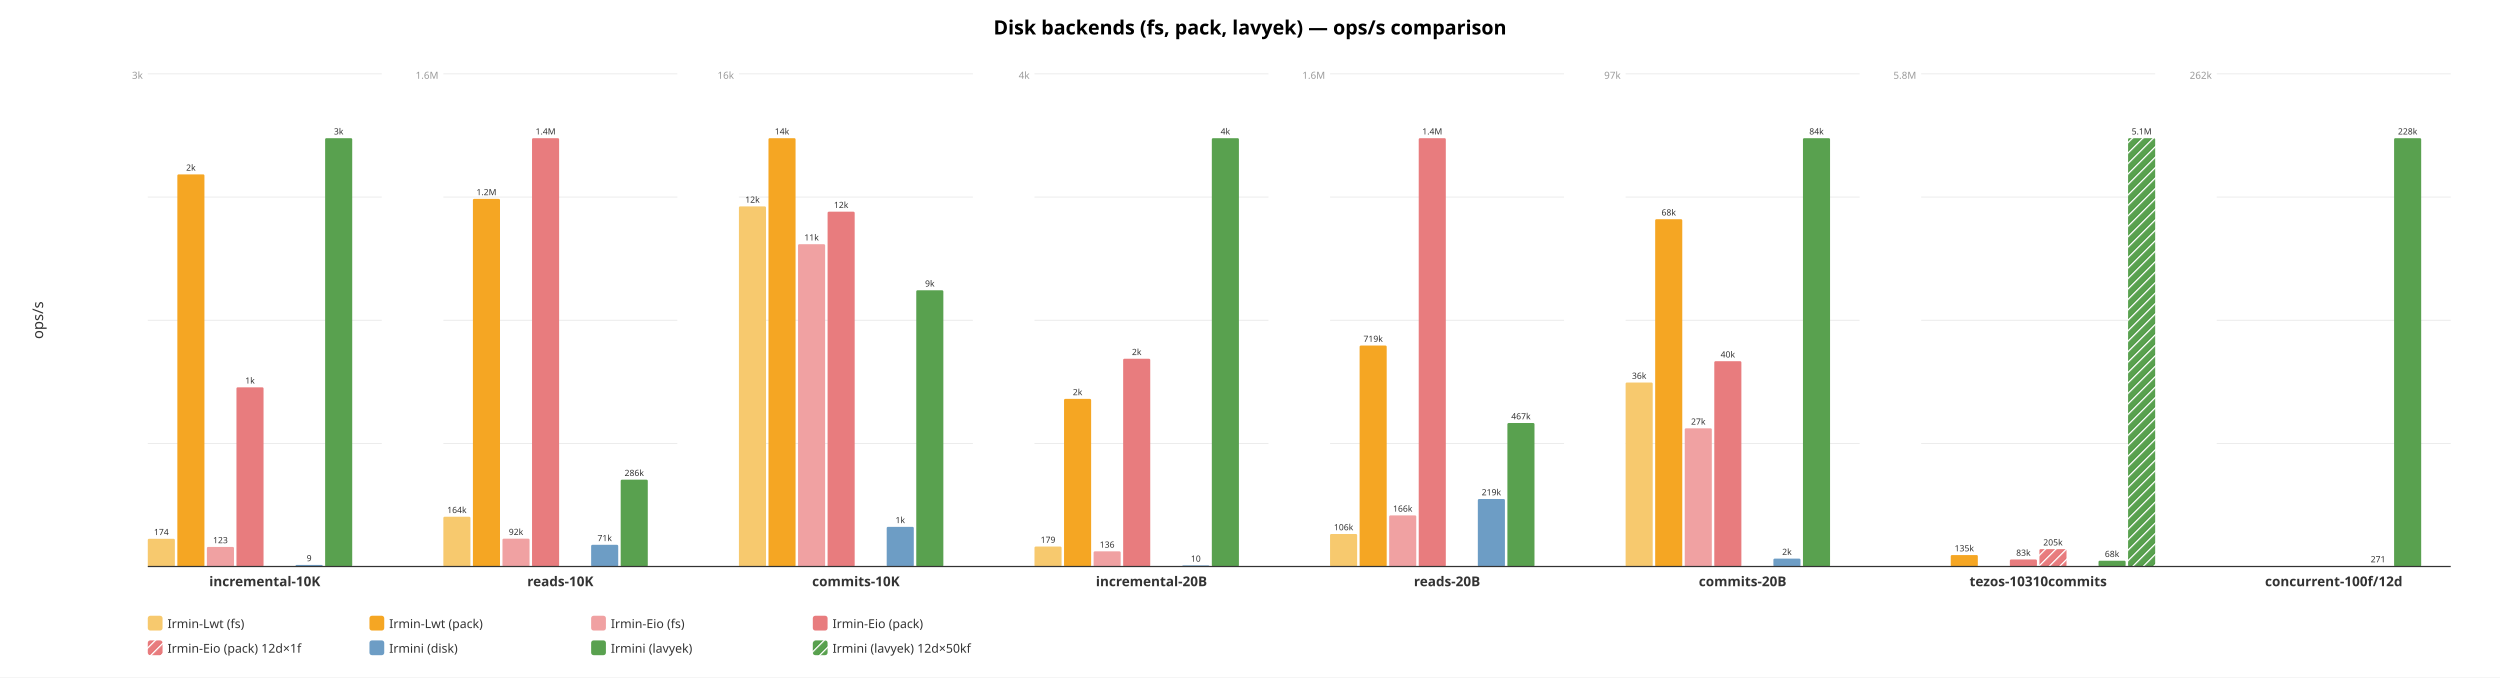
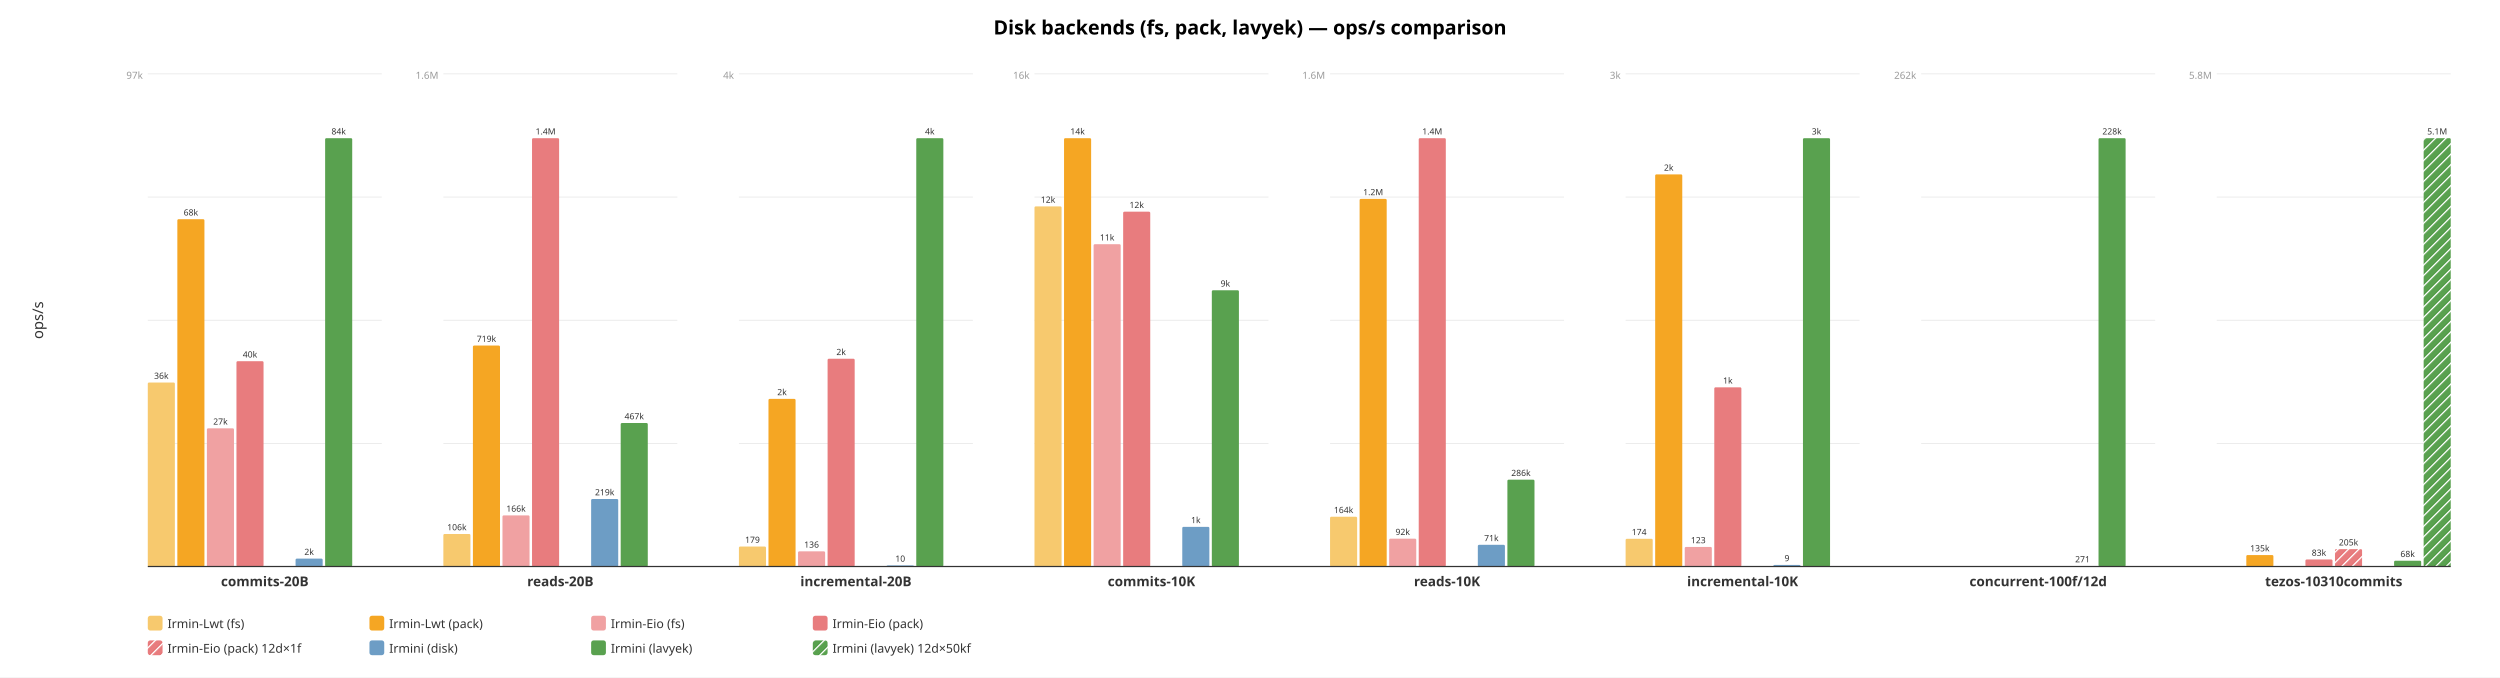
<svg xmlns="http://www.w3.org/2000/svg" width="2030" height="550" font-family="system-ui, sans-serif" font-size="11">
  <rect width="2030" height="550" fill="white" />
  <defs>
-     <pattern id="hatch-1201" width="6" height="6" patternUnits="userSpaceOnUse" patternTransform="rotate(45)">
+     <pattern id="hatch-9865" width="6" height="6" patternUnits="userSpaceOnUse" patternTransform="rotate(45)">
      <rect width="6" height="6" fill="#e87c7e" />
      <line x1="0" y1="0" x2="0" y2="6" stroke="white" stroke-width="2" />
    </pattern>
-     <pattern id="hatch-1875" width="6" height="6" patternUnits="userSpaceOnUse" patternTransform="rotate(45)">
+     <pattern id="hatch-2123" width="6" height="6" patternUnits="userSpaceOnUse" patternTransform="rotate(45)">
      <rect width="6" height="6" fill="#59a14f" />
      <line x1="0" y1="0" x2="0" y2="6" stroke="white" stroke-width="2" />
    </pattern>
  </defs>
  <text x="1015.0" y="28" text-anchor="middle" font-size="16" font-weight="bold">Disk backends (fs, pack, lavyek) — ops/s comparison</text>
  <g transform="translate(120,60)">
    <text x="-85" y="200.0" text-anchor="middle" font-size="12" fill="#333" transform="rotate(-90,-85,200.0)">ops/s</text>
    <line x1="0" y1="300.0" x2="190" y2="300.0" stroke="#e0e0e0" stroke-width="0.5" />
    <line x1="0" y1="200.0" x2="190" y2="200.0" stroke="#e0e0e0" stroke-width="0.5" />
    <line x1="0" y1="100.0" x2="190" y2="100.0" stroke="#e0e0e0" stroke-width="0.5" />
    <line x1="0" y1="0.0" x2="190" y2="0.0" stroke="#e0e0e0" stroke-width="0.5" />
-     <text x="-4.0" y="4.0" text-anchor="end" font-size="8" fill="#999">3k</text>
-     <rect x="0.0" y="377.5" width="22" height="22.5" fill="#f7c96e" rx="1" />
-     <text x="11.0" y="374.5" text-anchor="middle" font-size="7" fill="#333">174</text>
-     <rect x="24.0" y="81.6" width="22" height="318.4" fill="#f5a623" rx="1" />
-     <text x="35.0" y="78.6" text-anchor="middle" font-size="7" fill="#333">2k</text>
-     <rect x="48.0" y="384.1" width="22" height="15.9" fill="#f0a1a2" rx="1" />
-     <text x="59.0" y="381.1" text-anchor="middle" font-size="7" fill="#333">123</text>
-     <rect x="72.0" y="254.5" width="22" height="145.5" fill="#e87c7e" rx="1" />
-     <text x="83.0" y="251.5" text-anchor="middle" font-size="7" fill="#333">1k</text>
-     <rect x="120.0" y="398.7" width="22" height="1.3" fill="#6d9dc5" rx="1" />
-     <text x="131.0" y="395.7" text-anchor="middle" font-size="7" fill="#333">9</text>
+     <text x="-4.0" y="4.0" text-anchor="end" font-size="8" fill="#999">97k</text>
+     <rect x="0.0" y="250.6" width="22" height="149.4" fill="#f7c96e" rx="1" />
+     <text x="11.0" y="247.6" text-anchor="middle" font-size="7" fill="#333">36k</text>
+     <rect x="24.0" y="118.0" width="22" height="282.0" fill="#f5a623" rx="1" />
+     <text x="35.0" y="115.0" text-anchor="middle" font-size="7" fill="#333">68k</text>
+     <rect x="48.0" y="287.8" width="22" height="112.2" fill="#f0a1a2" rx="1" />
+     <text x="59.0" y="284.8" text-anchor="middle" font-size="7" fill="#333">27k</text>
+     <rect x="72.0" y="233.3" width="22" height="166.7" fill="#e87c7e" rx="1" />
+     <text x="83.0" y="230.3" text-anchor="middle" font-size="7" fill="#333">40k</text>
+     <rect x="120.0" y="393.6" width="22" height="6.4" fill="#6d9dc5" rx="1" />
+     <text x="131.0" y="390.6" text-anchor="middle" font-size="7" fill="#333">2k</text>
    <rect x="144.0" y="52.2" width="22" height="347.8" fill="#59a14f" rx="1" />
-     <text x="155.0" y="49.2" text-anchor="middle" font-size="7" fill="#333">3k</text>
-     <text x="95.0" y="416" text-anchor="middle" font-size="11" font-weight="bold" fill="#333">incremental-10K</text>
+     <text x="155.0" y="49.2" text-anchor="middle" font-size="7" fill="#333">84k</text>
+     <text x="95.0" y="416" text-anchor="middle" font-size="11" font-weight="bold" fill="#333">commits-20B</text>
    <line x1="240" y1="300.0" x2="430" y2="300.0" stroke="#e0e0e0" stroke-width="0.5" />
    <line x1="240" y1="200.0" x2="430" y2="200.0" stroke="#e0e0e0" stroke-width="0.5" />
    <line x1="240" y1="100.0" x2="430" y2="100.0" stroke="#e0e0e0" stroke-width="0.5" />
    <line x1="240" y1="0.0" x2="430" y2="0.0" stroke="#e0e0e0" stroke-width="0.5" />
    <text x="236.0" y="4.0" text-anchor="end" font-size="8" fill="#999">1.6M</text>
-     <rect x="240.0" y="359.6" width="22" height="40.4" fill="#f7c96e" rx="1" />
-     <text x="251.0" y="356.6" text-anchor="middle" font-size="7" fill="#333">164k</text>
-     <rect x="264.0" y="101.5" width="22" height="298.5" fill="#f5a623" rx="1" />
-     <text x="275.0" y="98.5" text-anchor="middle" font-size="7" fill="#333">1.2M</text>
-     <rect x="288.0" y="377.4" width="22" height="22.6" fill="#f0a1a2" rx="1" />
-     <text x="299.0" y="374.4" text-anchor="middle" font-size="7" fill="#333">92k</text>
+     <rect x="240.0" y="373.6" width="22" height="26.4" fill="#f7c96e" rx="1" />
+     <text x="251.0" y="370.6" text-anchor="middle" font-size="7" fill="#333">106k</text>
+     <rect x="264.0" y="220.6" width="22" height="179.4" fill="#f5a623" rx="1" />
+     <text x="275.0" y="217.6" text-anchor="middle" font-size="7" fill="#333">719k</text>
+     <rect x="288.0" y="358.5" width="22" height="41.5" fill="#f0a1a2" rx="1" />
+     <text x="299.0" y="355.5" text-anchor="middle" font-size="7" fill="#333">166k</text>
    <rect x="312.0" y="52.2" width="22" height="347.8" fill="#e87c7e" rx="1" />
    <text x="323.0" y="49.2" text-anchor="middle" font-size="7" fill="#333">1.4M</text>
-     <rect x="360.0" y="382.4" width="22" height="17.6" fill="#6d9dc5" rx="1" />
-     <text x="371.0" y="379.4" text-anchor="middle" font-size="7" fill="#333">71k</text>
-     <rect x="384.0" y="329.5" width="22" height="70.5" fill="#59a14f" rx="1" />
-     <text x="395.0" y="326.5" text-anchor="middle" font-size="7" fill="#333">286k</text>
-     <text x="335.0" y="416" text-anchor="middle" font-size="11" font-weight="bold" fill="#333">reads-10K</text>
+     <rect x="360.0" y="345.2" width="22" height="54.8" fill="#6d9dc5" rx="1" />
+     <text x="371.0" y="342.2" text-anchor="middle" font-size="7" fill="#333">219k</text>
+     <rect x="384.0" y="283.5" width="22" height="116.5" fill="#59a14f" rx="1" />
+     <text x="395.0" y="280.5" text-anchor="middle" font-size="7" fill="#333">467k</text>
+     <text x="335.0" y="416" text-anchor="middle" font-size="11" font-weight="bold" fill="#333">reads-20B</text>
    <line x1="480" y1="300.0" x2="670" y2="300.0" stroke="#e0e0e0" stroke-width="0.5" />
    <line x1="480" y1="200.0" x2="670" y2="200.0" stroke="#e0e0e0" stroke-width="0.5" />
    <line x1="480" y1="100.0" x2="670" y2="100.0" stroke="#e0e0e0" stroke-width="0.5" />
    <line x1="480" y1="0.0" x2="670" y2="0.0" stroke="#e0e0e0" stroke-width="0.5" />
-     <text x="476.0" y="4.0" text-anchor="end" font-size="8" fill="#999">16k</text>
-     <rect x="480.0" y="107.6" width="22" height="292.4" fill="#f7c96e" rx="1" />
-     <text x="491.0" y="104.6" text-anchor="middle" font-size="7" fill="#333">12k</text>
-     <rect x="504.0" y="52.2" width="22" height="347.8" fill="#f5a623" rx="1" />
-     <text x="515.0" y="49.2" text-anchor="middle" font-size="7" fill="#333">14k</text>
-     <rect x="528.0" y="138.3" width="22" height="261.7" fill="#f0a1a2" rx="1" />
-     <text x="539.0" y="135.3" text-anchor="middle" font-size="7" fill="#333">11k</text>
-     <rect x="552.0" y="111.9" width="22" height="288.1" fill="#e87c7e" rx="1" />
-     <text x="563.0" y="108.9" text-anchor="middle" font-size="7" fill="#333">12k</text>
-     <rect x="600.0" y="367.8" width="22" height="32.2" fill="#6d9dc5" rx="1" />
-     <text x="611.0" y="364.8" text-anchor="middle" font-size="7" fill="#333">1k</text>
-     <rect x="624.0" y="175.7" width="22" height="224.3" fill="#59a14f" rx="1" />
-     <text x="635.0" y="172.7" text-anchor="middle" font-size="7" fill="#333">9k</text>
-     <text x="575.0" y="416" text-anchor="middle" font-size="11" font-weight="bold" fill="#333">commits-10K</text>
+     <text x="476.0" y="4.0" text-anchor="end" font-size="8" fill="#999">4k</text>
+     <rect x="480.0" y="383.8" width="22" height="16.2" fill="#f7c96e" rx="1" />
+     <text x="491.0" y="380.8" text-anchor="middle" font-size="7" fill="#333">179</text>
+     <rect x="504.0" y="263.9" width="22" height="136.1" fill="#f5a623" rx="1" />
+     <text x="515.0" y="260.9" text-anchor="middle" font-size="7" fill="#333">2k</text>
+     <rect x="528.0" y="387.7" width="22" height="12.3" fill="#f0a1a2" rx="1" />
+     <text x="539.0" y="384.7" text-anchor="middle" font-size="7" fill="#333">136</text>
+     <rect x="552.0" y="231.3" width="22" height="168.7" fill="#e87c7e" rx="1" />
+     <text x="563.0" y="228.3" text-anchor="middle" font-size="7" fill="#333">2k</text>
+     <rect x="600.0" y="399.1" width="22" height="0.9" fill="#6d9dc5" rx="1" />
+     <text x="611.0" y="396.1" text-anchor="middle" font-size="7" fill="#333">10</text>
+     <rect x="624.0" y="52.2" width="22" height="347.8" fill="#59a14f" rx="1" />
+     <text x="635.0" y="49.2" text-anchor="middle" font-size="7" fill="#333">4k</text>
+     <text x="575.0" y="416" text-anchor="middle" font-size="11" font-weight="bold" fill="#333">incremental-20B</text>
    <line x1="720" y1="300.0" x2="910" y2="300.0" stroke="#e0e0e0" stroke-width="0.5" />
    <line x1="720" y1="200.0" x2="910" y2="200.0" stroke="#e0e0e0" stroke-width="0.5" />
    <line x1="720" y1="100.0" x2="910" y2="100.0" stroke="#e0e0e0" stroke-width="0.5" />
    <line x1="720" y1="0.0" x2="910" y2="0.0" stroke="#e0e0e0" stroke-width="0.5" />
-     <text x="716.0" y="4.0" text-anchor="end" font-size="8" fill="#999">4k</text>
-     <rect x="720.0" y="383.8" width="22" height="16.2" fill="#f7c96e" rx="1" />
-     <text x="731.0" y="380.8" text-anchor="middle" font-size="7" fill="#333">179</text>
-     <rect x="744.0" y="263.9" width="22" height="136.1" fill="#f5a623" rx="1" />
-     <text x="755.0" y="260.9" text-anchor="middle" font-size="7" fill="#333">2k</text>
-     <rect x="768.0" y="387.7" width="22" height="12.3" fill="#f0a1a2" rx="1" />
-     <text x="779.0" y="384.7" text-anchor="middle" font-size="7" fill="#333">136</text>
-     <rect x="792.0" y="231.3" width="22" height="168.7" fill="#e87c7e" rx="1" />
-     <text x="803.0" y="228.3" text-anchor="middle" font-size="7" fill="#333">2k</text>
-     <rect x="840.0" y="399.1" width="22" height="0.9" fill="#6d9dc5" rx="1" />
-     <text x="851.0" y="396.1" text-anchor="middle" font-size="7" fill="#333">10</text>
-     <rect x="864.0" y="52.2" width="22" height="347.8" fill="#59a14f" rx="1" />
-     <text x="875.0" y="49.2" text-anchor="middle" font-size="7" fill="#333">4k</text>
-     <text x="815.0" y="416" text-anchor="middle" font-size="11" font-weight="bold" fill="#333">incremental-20B</text>
+     <text x="716.0" y="4.0" text-anchor="end" font-size="8" fill="#999">16k</text>
+     <rect x="720.0" y="107.6" width="22" height="292.4" fill="#f7c96e" rx="1" />
+     <text x="731.0" y="104.6" text-anchor="middle" font-size="7" fill="#333">12k</text>
+     <rect x="744.0" y="52.2" width="22" height="347.8" fill="#f5a623" rx="1" />
+     <text x="755.0" y="49.2" text-anchor="middle" font-size="7" fill="#333">14k</text>
+     <rect x="768.0" y="138.3" width="22" height="261.7" fill="#f0a1a2" rx="1" />
+     <text x="779.0" y="135.3" text-anchor="middle" font-size="7" fill="#333">11k</text>
+     <rect x="792.0" y="111.9" width="22" height="288.1" fill="#e87c7e" rx="1" />
+     <text x="803.0" y="108.9" text-anchor="middle" font-size="7" fill="#333">12k</text>
+     <rect x="840.0" y="367.8" width="22" height="32.2" fill="#6d9dc5" rx="1" />
+     <text x="851.0" y="364.8" text-anchor="middle" font-size="7" fill="#333">1k</text>
+     <rect x="864.0" y="175.7" width="22" height="224.3" fill="#59a14f" rx="1" />
+     <text x="875.0" y="172.7" text-anchor="middle" font-size="7" fill="#333">9k</text>
+     <text x="815.0" y="416" text-anchor="middle" font-size="11" font-weight="bold" fill="#333">commits-10K</text>
    <line x1="960" y1="300.0" x2="1150" y2="300.0" stroke="#e0e0e0" stroke-width="0.5" />
    <line x1="960" y1="200.0" x2="1150" y2="200.0" stroke="#e0e0e0" stroke-width="0.5" />
    <line x1="960" y1="100.0" x2="1150" y2="100.0" stroke="#e0e0e0" stroke-width="0.5" />
    <line x1="960" y1="0.0" x2="1150" y2="0.0" stroke="#e0e0e0" stroke-width="0.5" />
    <text x="956.0" y="4.0" text-anchor="end" font-size="8" fill="#999">1.6M</text>
-     <rect x="960.0" y="373.6" width="22" height="26.4" fill="#f7c96e" rx="1" />
-     <text x="971.0" y="370.6" text-anchor="middle" font-size="7" fill="#333">106k</text>
-     <rect x="984.0" y="220.6" width="22" height="179.4" fill="#f5a623" rx="1" />
-     <text x="995.0" y="217.6" text-anchor="middle" font-size="7" fill="#333">719k</text>
-     <rect x="1008.0" y="358.5" width="22" height="41.5" fill="#f0a1a2" rx="1" />
-     <text x="1019.0" y="355.5" text-anchor="middle" font-size="7" fill="#333">166k</text>
+     <rect x="960.0" y="359.6" width="22" height="40.4" fill="#f7c96e" rx="1" />
+     <text x="971.0" y="356.6" text-anchor="middle" font-size="7" fill="#333">164k</text>
+     <rect x="984.0" y="101.5" width="22" height="298.5" fill="#f5a623" rx="1" />
+     <text x="995.0" y="98.5" text-anchor="middle" font-size="7" fill="#333">1.2M</text>
+     <rect x="1008.0" y="377.4" width="22" height="22.6" fill="#f0a1a2" rx="1" />
+     <text x="1019.0" y="374.4" text-anchor="middle" font-size="7" fill="#333">92k</text>
    <rect x="1032.0" y="52.2" width="22" height="347.8" fill="#e87c7e" rx="1" />
    <text x="1043.0" y="49.2" text-anchor="middle" font-size="7" fill="#333">1.4M</text>
-     <rect x="1080.0" y="345.2" width="22" height="54.8" fill="#6d9dc5" rx="1" />
-     <text x="1091.0" y="342.2" text-anchor="middle" font-size="7" fill="#333">219k</text>
-     <rect x="1104.0" y="283.5" width="22" height="116.5" fill="#59a14f" rx="1" />
-     <text x="1115.0" y="280.5" text-anchor="middle" font-size="7" fill="#333">467k</text>
-     <text x="1055.0" y="416" text-anchor="middle" font-size="11" font-weight="bold" fill="#333">reads-20B</text>
+     <rect x="1080.0" y="382.4" width="22" height="17.6" fill="#6d9dc5" rx="1" />
+     <text x="1091.0" y="379.4" text-anchor="middle" font-size="7" fill="#333">71k</text>
+     <rect x="1104.0" y="329.5" width="22" height="70.5" fill="#59a14f" rx="1" />
+     <text x="1115.0" y="326.5" text-anchor="middle" font-size="7" fill="#333">286k</text>
+     <text x="1055.0" y="416" text-anchor="middle" font-size="11" font-weight="bold" fill="#333">reads-10K</text>
    <line x1="1200" y1="300.0" x2="1390" y2="300.0" stroke="#e0e0e0" stroke-width="0.5" />
    <line x1="1200" y1="200.0" x2="1390" y2="200.0" stroke="#e0e0e0" stroke-width="0.5" />
    <line x1="1200" y1="100.0" x2="1390" y2="100.0" stroke="#e0e0e0" stroke-width="0.5" />
    <line x1="1200" y1="0.0" x2="1390" y2="0.0" stroke="#e0e0e0" stroke-width="0.5" />
-     <text x="1196.0" y="4.0" text-anchor="end" font-size="8" fill="#999">97k</text>
-     <rect x="1200.0" y="250.6" width="22" height="149.4" fill="#f7c96e" rx="1" />
-     <text x="1211.0" y="247.6" text-anchor="middle" font-size="7" fill="#333">36k</text>
-     <rect x="1224.0" y="118.0" width="22" height="282.0" fill="#f5a623" rx="1" />
-     <text x="1235.0" y="115.0" text-anchor="middle" font-size="7" fill="#333">68k</text>
-     <rect x="1248.0" y="287.8" width="22" height="112.2" fill="#f0a1a2" rx="1" />
-     <text x="1259.0" y="284.8" text-anchor="middle" font-size="7" fill="#333">27k</text>
-     <rect x="1272.0" y="233.3" width="22" height="166.7" fill="#e87c7e" rx="1" />
-     <text x="1283.0" y="230.3" text-anchor="middle" font-size="7" fill="#333">40k</text>
-     <rect x="1320.0" y="393.6" width="22" height="6.4" fill="#6d9dc5" rx="1" />
-     <text x="1331.0" y="390.6" text-anchor="middle" font-size="7" fill="#333">2k</text>
+     <text x="1196.0" y="4.0" text-anchor="end" font-size="8" fill="#999">3k</text>
+     <rect x="1200.0" y="377.5" width="22" height="22.5" fill="#f7c96e" rx="1" />
+     <text x="1211.0" y="374.5" text-anchor="middle" font-size="7" fill="#333">174</text>
+     <rect x="1224.0" y="81.6" width="22" height="318.4" fill="#f5a623" rx="1" />
+     <text x="1235.0" y="78.6" text-anchor="middle" font-size="7" fill="#333">2k</text>
+     <rect x="1248.0" y="384.1" width="22" height="15.9" fill="#f0a1a2" rx="1" />
+     <text x="1259.0" y="381.1" text-anchor="middle" font-size="7" fill="#333">123</text>
+     <rect x="1272.0" y="254.5" width="22" height="145.5" fill="#e87c7e" rx="1" />
+     <text x="1283.0" y="251.5" text-anchor="middle" font-size="7" fill="#333">1k</text>
+     <rect x="1320.0" y="398.7" width="22" height="1.3" fill="#6d9dc5" rx="1" />
+     <text x="1331.0" y="395.7" text-anchor="middle" font-size="7" fill="#333">9</text>
    <rect x="1344.0" y="52.2" width="22" height="347.8" fill="#59a14f" rx="1" />
-     <text x="1355.0" y="49.2" text-anchor="middle" font-size="7" fill="#333">84k</text>
-     <text x="1295.0" y="416" text-anchor="middle" font-size="11" font-weight="bold" fill="#333">commits-20B</text>
+     <text x="1355.0" y="49.2" text-anchor="middle" font-size="7" fill="#333">3k</text>
+     <text x="1295.0" y="416" text-anchor="middle" font-size="11" font-weight="bold" fill="#333">incremental-10K</text>
    <line x1="1440" y1="300.0" x2="1630" y2="300.0" stroke="#e0e0e0" stroke-width="0.5" />
    <line x1="1440" y1="200.0" x2="1630" y2="200.0" stroke="#e0e0e0" stroke-width="0.5" />
    <line x1="1440" y1="100.0" x2="1630" y2="100.0" stroke="#e0e0e0" stroke-width="0.5" />
    <line x1="1440" y1="0.0" x2="1630" y2="0.0" stroke="#e0e0e0" stroke-width="0.5" />
-     <text x="1436.0" y="4.0" text-anchor="end" font-size="8" fill="#999">5.8M</text>
-     <rect x="1464.0" y="390.7" width="22" height="9.3" fill="#f5a623" rx="1" />
-     <text x="1475.0" y="387.7" text-anchor="middle" font-size="7" fill="#333">135k</text>
-     <rect x="1512.0" y="394.3" width="22" height="5.7" fill="#e87c7e" rx="1" />
-     <text x="1523.0" y="391.3" text-anchor="middle" font-size="7" fill="#333">83k</text>
-     <rect x="1536.0" y="385.9" width="22" height="14.1" fill="url(#hatch-1201)" rx="1" />
-     <text x="1547.0" y="382.9" text-anchor="middle" font-size="7" fill="#333">205k</text>
-     <rect x="1584.0" y="395.3" width="22" height="4.7" fill="#59a14f" rx="1" />
-     <text x="1595.0" y="392.3" text-anchor="middle" font-size="7" fill="#333">68k</text>
-     <rect x="1608.0" y="52.2" width="22" height="347.8" fill="url(#hatch-1875)" rx="1" />
-     <text x="1619.0" y="49.2" text-anchor="middle" font-size="7" fill="#333">5.1M</text>
-     <text x="1535.0" y="416" text-anchor="middle" font-size="11" font-weight="bold" fill="#333">tezos-10310commits</text>
+     <text x="1436.0" y="4.0" text-anchor="end" font-size="8" fill="#999">262k</text>
+     <rect x="1560.0" y="399.6" width="22" height="0.4" fill="#6d9dc5" rx="1" />
+     <text x="1571.0" y="396.6" text-anchor="middle" font-size="7" fill="#333">271</text>
+     <rect x="1584.0" y="52.2" width="22" height="347.8" fill="#59a14f" rx="1" />
+     <text x="1595.0" y="49.2" text-anchor="middle" font-size="7" fill="#333">228k</text>
+     <text x="1535.0" y="416" text-anchor="middle" font-size="11" font-weight="bold" fill="#333">concurrent-100f/12d</text>
    <line x1="1680" y1="300.0" x2="1870" y2="300.0" stroke="#e0e0e0" stroke-width="0.5" />
    <line x1="1680" y1="200.0" x2="1870" y2="200.0" stroke="#e0e0e0" stroke-width="0.5" />
    <line x1="1680" y1="100.0" x2="1870" y2="100.0" stroke="#e0e0e0" stroke-width="0.5" />
    <line x1="1680" y1="0.0" x2="1870" y2="0.0" stroke="#e0e0e0" stroke-width="0.5" />
-     <text x="1676.0" y="4.0" text-anchor="end" font-size="8" fill="#999">262k</text>
-     <rect x="1800.0" y="399.6" width="22" height="0.4" fill="#6d9dc5" rx="1" />
-     <text x="1811.0" y="396.6" text-anchor="middle" font-size="7" fill="#333">271</text>
-     <rect x="1824.0" y="52.2" width="22" height="347.8" fill="#59a14f" rx="1" />
-     <text x="1835.0" y="49.2" text-anchor="middle" font-size="7" fill="#333">228k</text>
-     <text x="1775.0" y="416" text-anchor="middle" font-size="11" font-weight="bold" fill="#333">concurrent-100f/12d</text>
+     <text x="1676.0" y="4.0" text-anchor="end" font-size="8" fill="#999">5.8M</text>
+     <rect x="1704.0" y="390.7" width="22" height="9.3" fill="#f5a623" rx="1" />
+     <text x="1715.0" y="387.7" text-anchor="middle" font-size="7" fill="#333">135k</text>
+     <rect x="1752.0" y="394.3" width="22" height="5.7" fill="#e87c7e" rx="1" />
+     <text x="1763.0" y="391.3" text-anchor="middle" font-size="7" fill="#333">83k</text>
+     <rect x="1776.0" y="385.9" width="22" height="14.1" fill="url(#hatch-9865)" rx="1" />
+     <text x="1787.0" y="382.9" text-anchor="middle" font-size="7" fill="#333">205k</text>
+     <rect x="1824.0" y="395.3" width="22" height="4.7" fill="#59a14f" rx="1" />
+     <text x="1835.0" y="392.3" text-anchor="middle" font-size="7" fill="#333">68k</text>
+     <rect x="1848.0" y="52.2" width="22" height="347.8" fill="url(#hatch-2123)" rx="1" />
+     <text x="1859.0" y="49.2" text-anchor="middle" font-size="7" fill="#333">5.1M</text>
+     <text x="1775.0" y="416" text-anchor="middle" font-size="11" font-weight="bold" fill="#333">tezos-10310commits</text>
    <line x1="0" y1="400" x2="1870" y2="400" stroke="#333" stroke-width="1" />
  </g>
  <g transform="translate(120,500)">
    <rect x="0" y="0" width="12" height="12" fill="#f7c96e" rx="2" />
    <text x="16" y="10" font-size="10" fill="#333">Irmin-Lwt (fs)</text>
    <rect x="180" y="0" width="12" height="12" fill="#f5a623" rx="2" />
    <text x="196" y="10" font-size="10" fill="#333">Irmin-Lwt (pack)</text>
    <rect x="360" y="0" width="12" height="12" fill="#f0a1a2" rx="2" />
    <text x="376" y="10" font-size="10" fill="#333">Irmin-Eio (fs)</text>
    <rect x="540" y="0" width="12" height="12" fill="#e87c7e" rx="2" />
    <text x="556" y="10" font-size="10" fill="#333">Irmin-Eio (pack)</text>
-     <rect x="0" y="20" width="12" height="12" fill="url(#hatch-1201)" rx="2" />
+     <rect x="0" y="20" width="12" height="12" fill="url(#hatch-9865)" rx="2" />
    <text x="16" y="30" font-size="10" fill="#333">Irmin-Eio (pack) 12d×1f</text>
    <rect x="180" y="20" width="12" height="12" fill="#6d9dc5" rx="2" />
    <text x="196" y="30" font-size="10" fill="#333">Irmini (disk)</text>
    <rect x="360" y="20" width="12" height="12" fill="#59a14f" rx="2" />
    <text x="376" y="30" font-size="10" fill="#333">Irmini (lavyek)</text>
-     <rect x="540" y="20" width="12" height="12" fill="url(#hatch-1875)" rx="2" />
+     <rect x="540" y="20" width="12" height="12" fill="url(#hatch-2123)" rx="2" />
    <text x="556" y="30" font-size="10" fill="#333">Irmini (lavyek) 12d×50kf</text>
  </g>
</svg>
